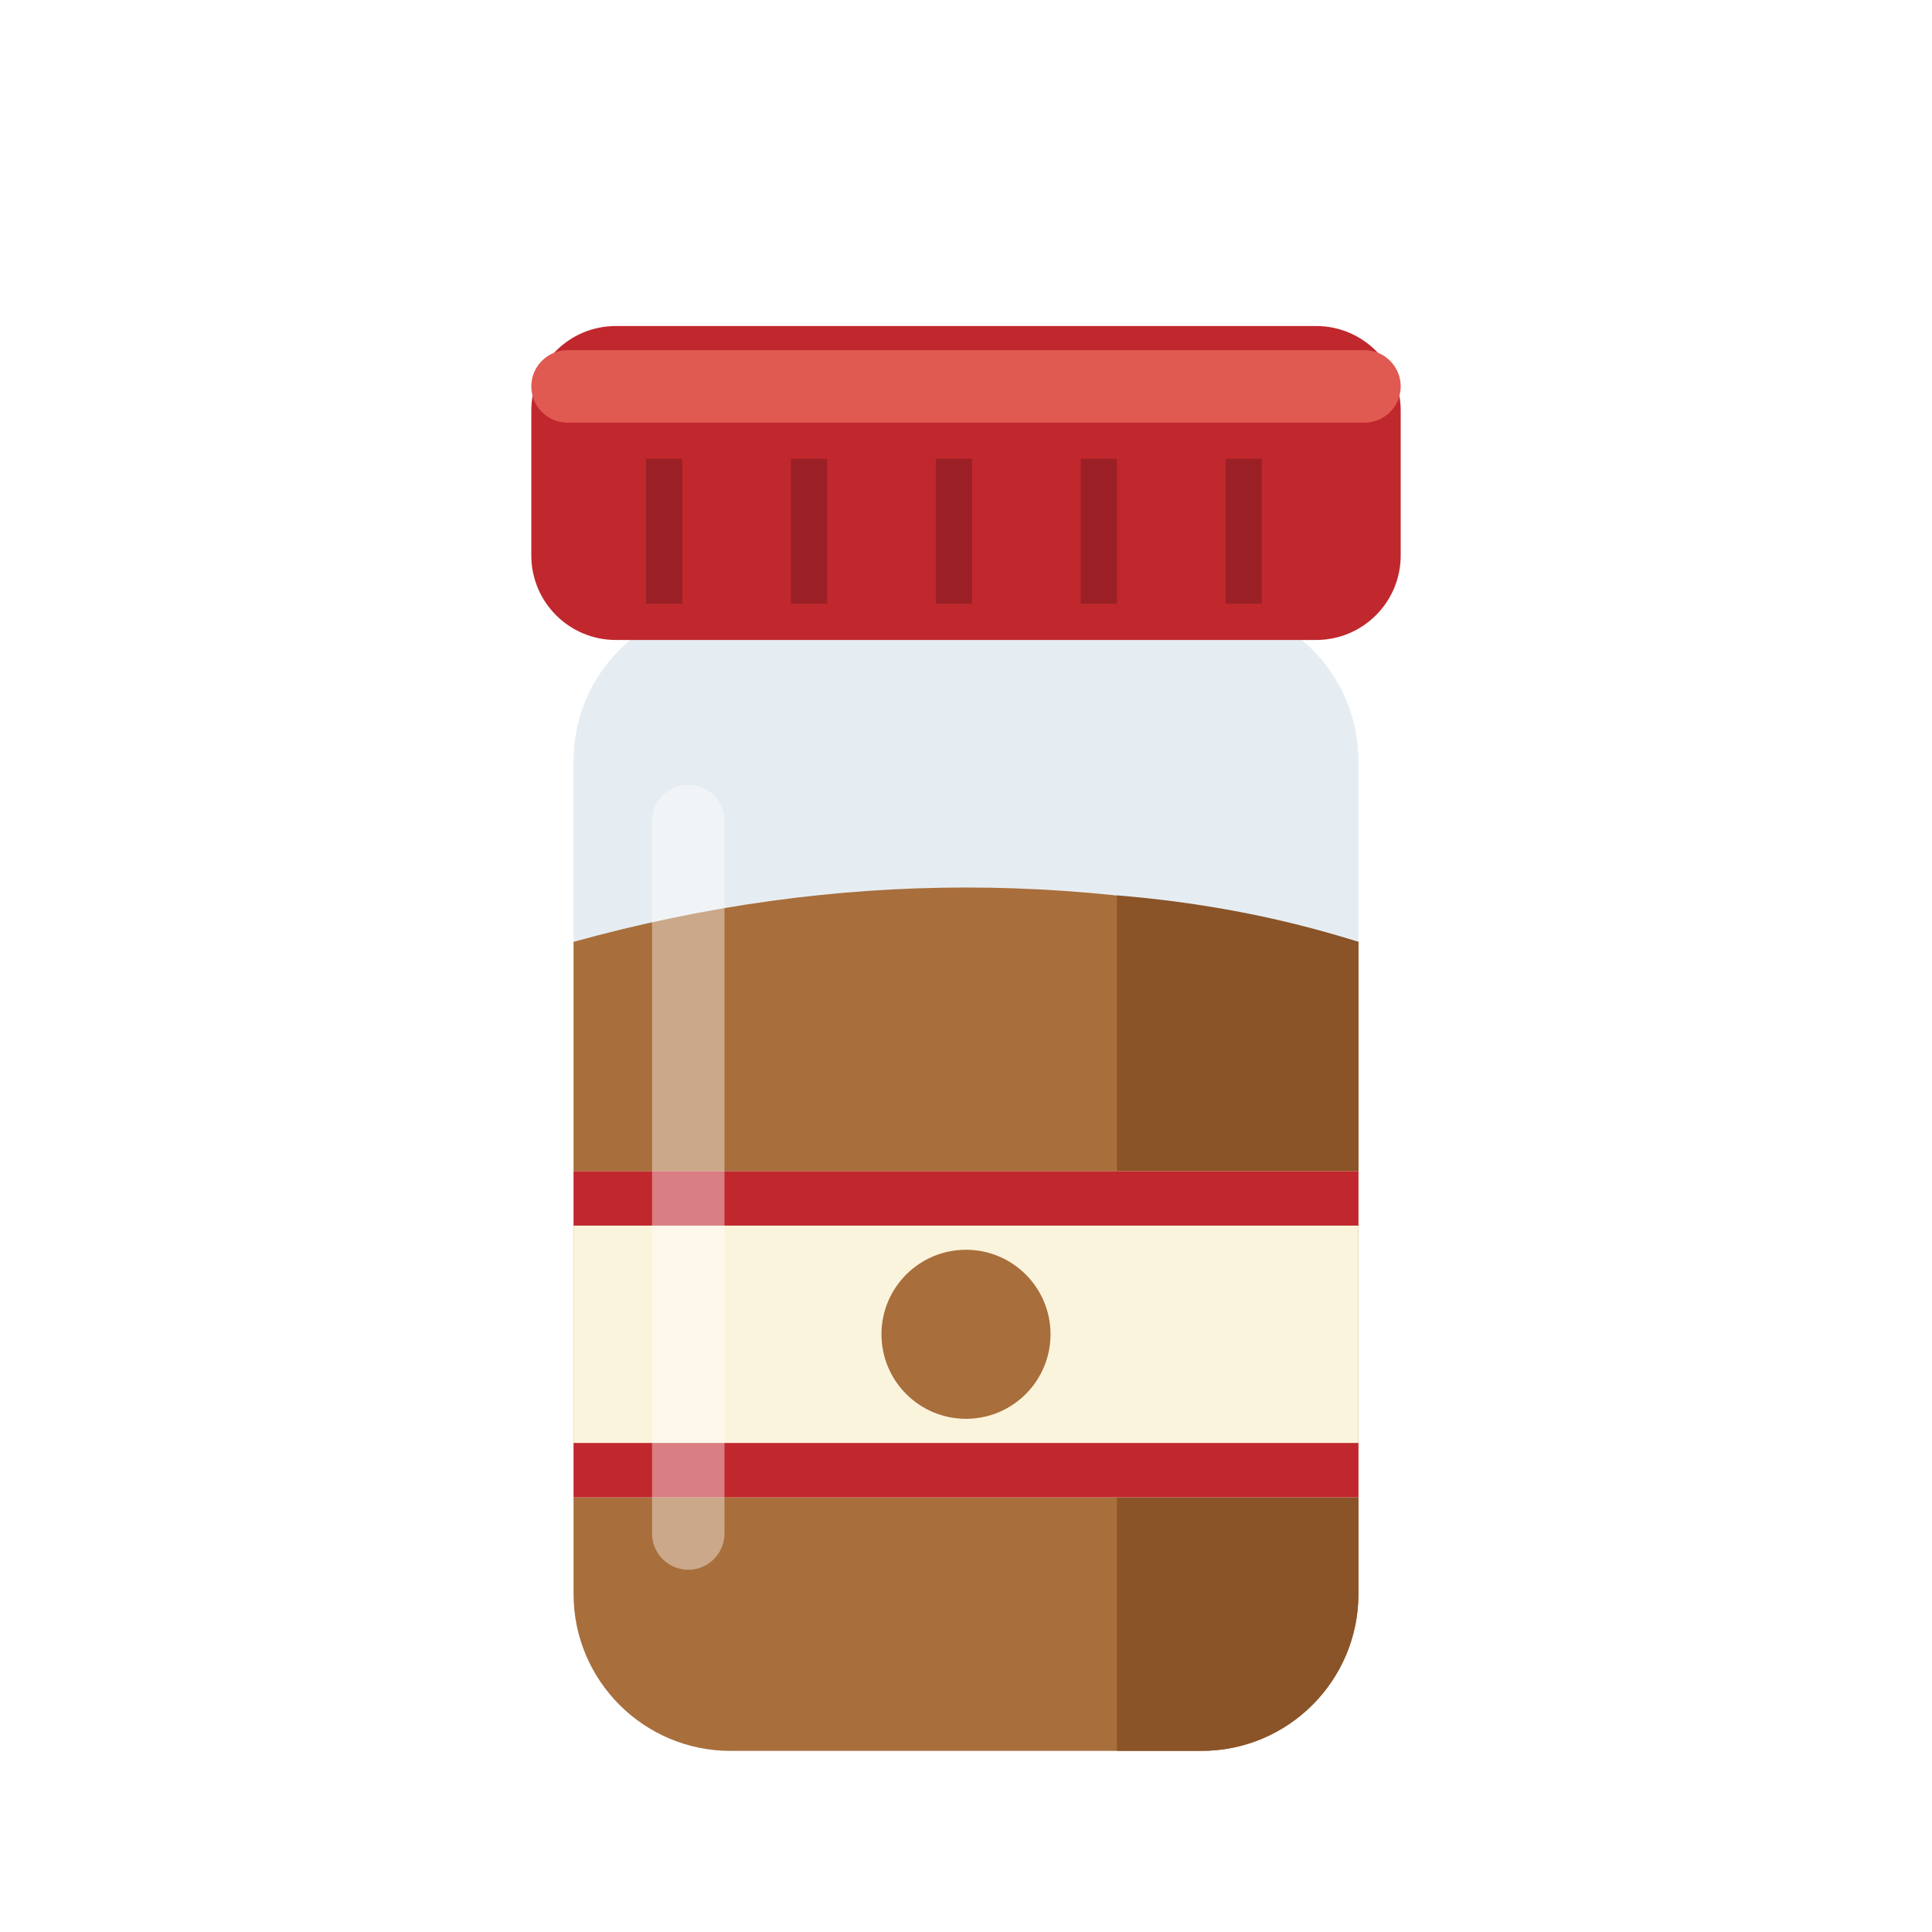
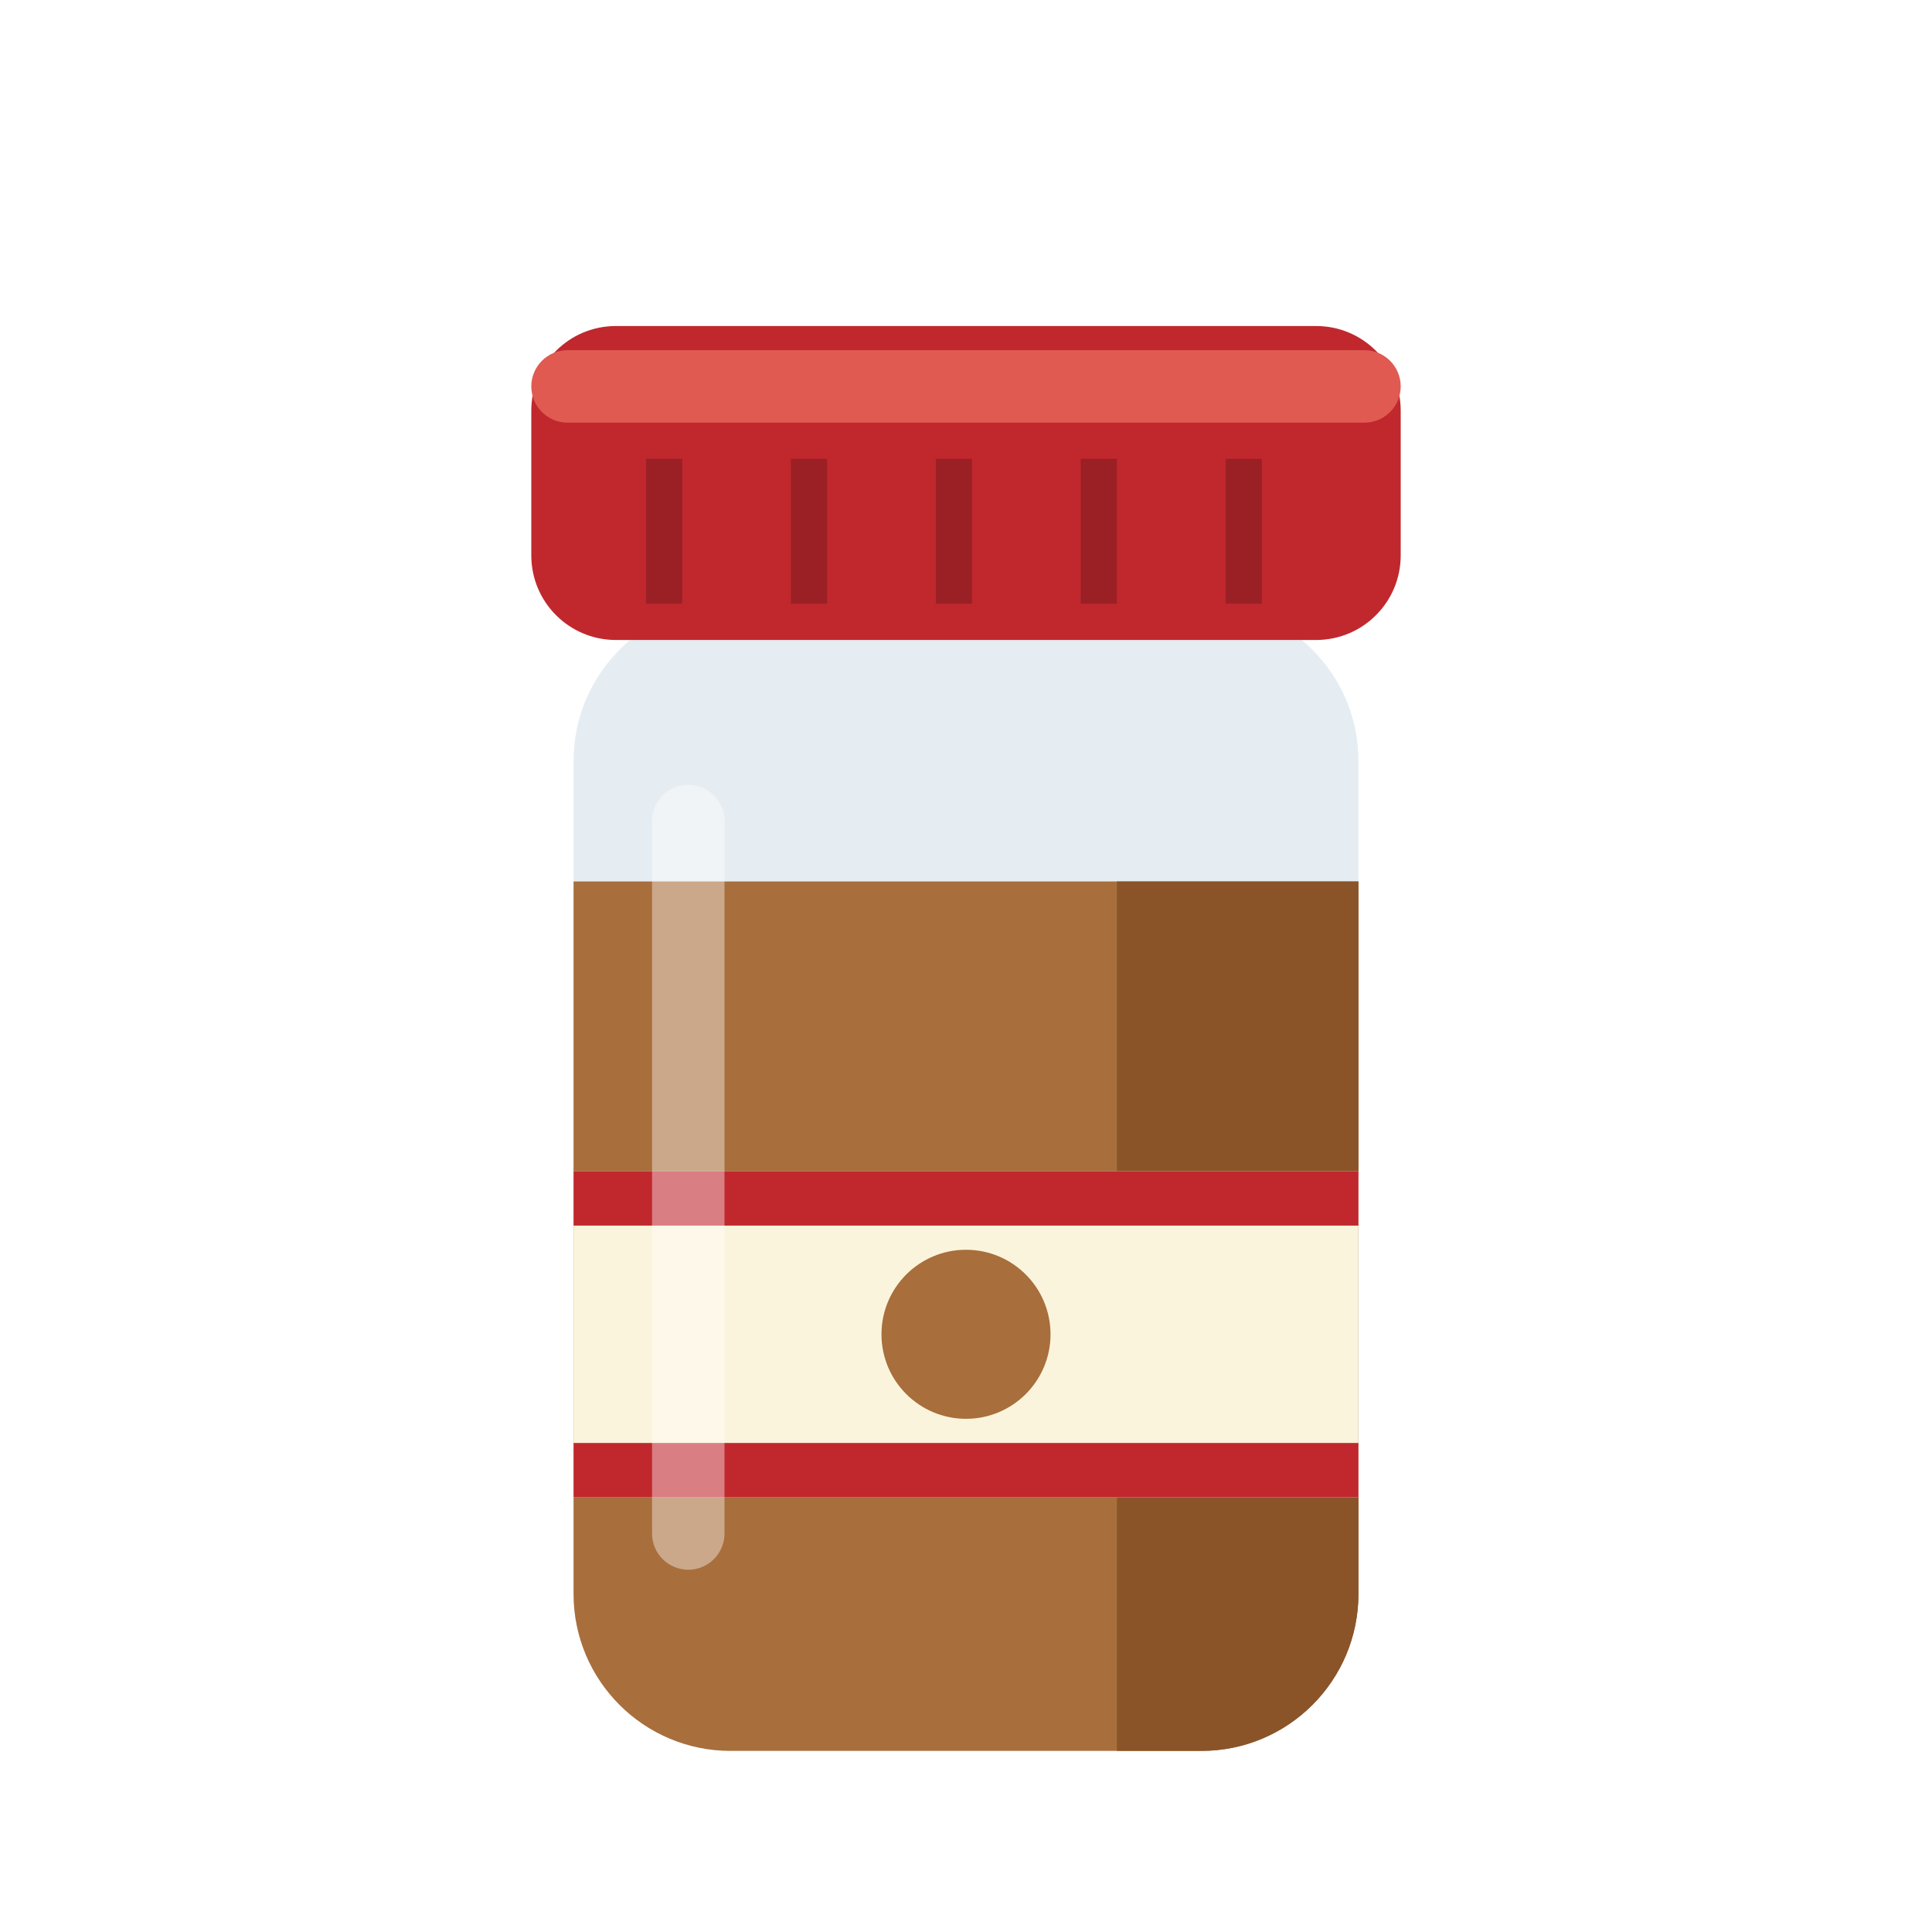
<svg xmlns="http://www.w3.org/2000/svg" viewBox="0 0 32 32">
  <rect width="13" height="19" x="9.5" y="10" fill="#e6edf2" rx="2.6" />
  <clipPath id="sj">
    <rect width="13" height="19" x="9.5" y="10" fill="#000" rx="2.6" />
  </clipPath>
  <g clip-path="url(#sj)">
-     <path fill="#a86e3c" d="M9.5 15.6Q16 13.8 22.5 15.6V29H9.5z" />
-     <path fill="#8a5428" d="M18.5 14.83Q20.6 15 22.5 15.6V29H18.5z" />
+     <rect width="13" height="14.4" x="9.5" y="14.6" fill="#a86e3c" />
+     <rect width="4" height="14.4" x="18.5" y="14.6" fill="#8a5428" />
    <rect width="13" height="5.4" x="9.5" y="19.4" fill="#fbf4dc" />
    <rect width="13" height="0.9" x="9.5" y="19.4" fill="#c0282e" />
    <rect width="13" height="0.9" x="9.5" y="23.9" fill="#c0282e" />
    <circle cx="16" cy="22.1" r="1.4" fill="#a86e3c" />
  </g>
  <rect width="1.2" height="13" x="10.8" y="13" fill="#ffffff66" rx="0.6" />
  <rect width="14.4" height="5.2" x="8.8" y="5.4" fill="#c0282e" rx="1.4" />
  <rect width="14.4" height="1.2" x="8.8" y="5.8" fill="#e05a52" rx="0.6" />
  <path fill="none" stroke="#00000033" stroke-width="0.6" d="M11 7.6v2.4M13.4 7.6v2.4M15.8 7.6v2.4M18.2 7.6v2.4M20.6 7.6v2.4" />
</svg>
